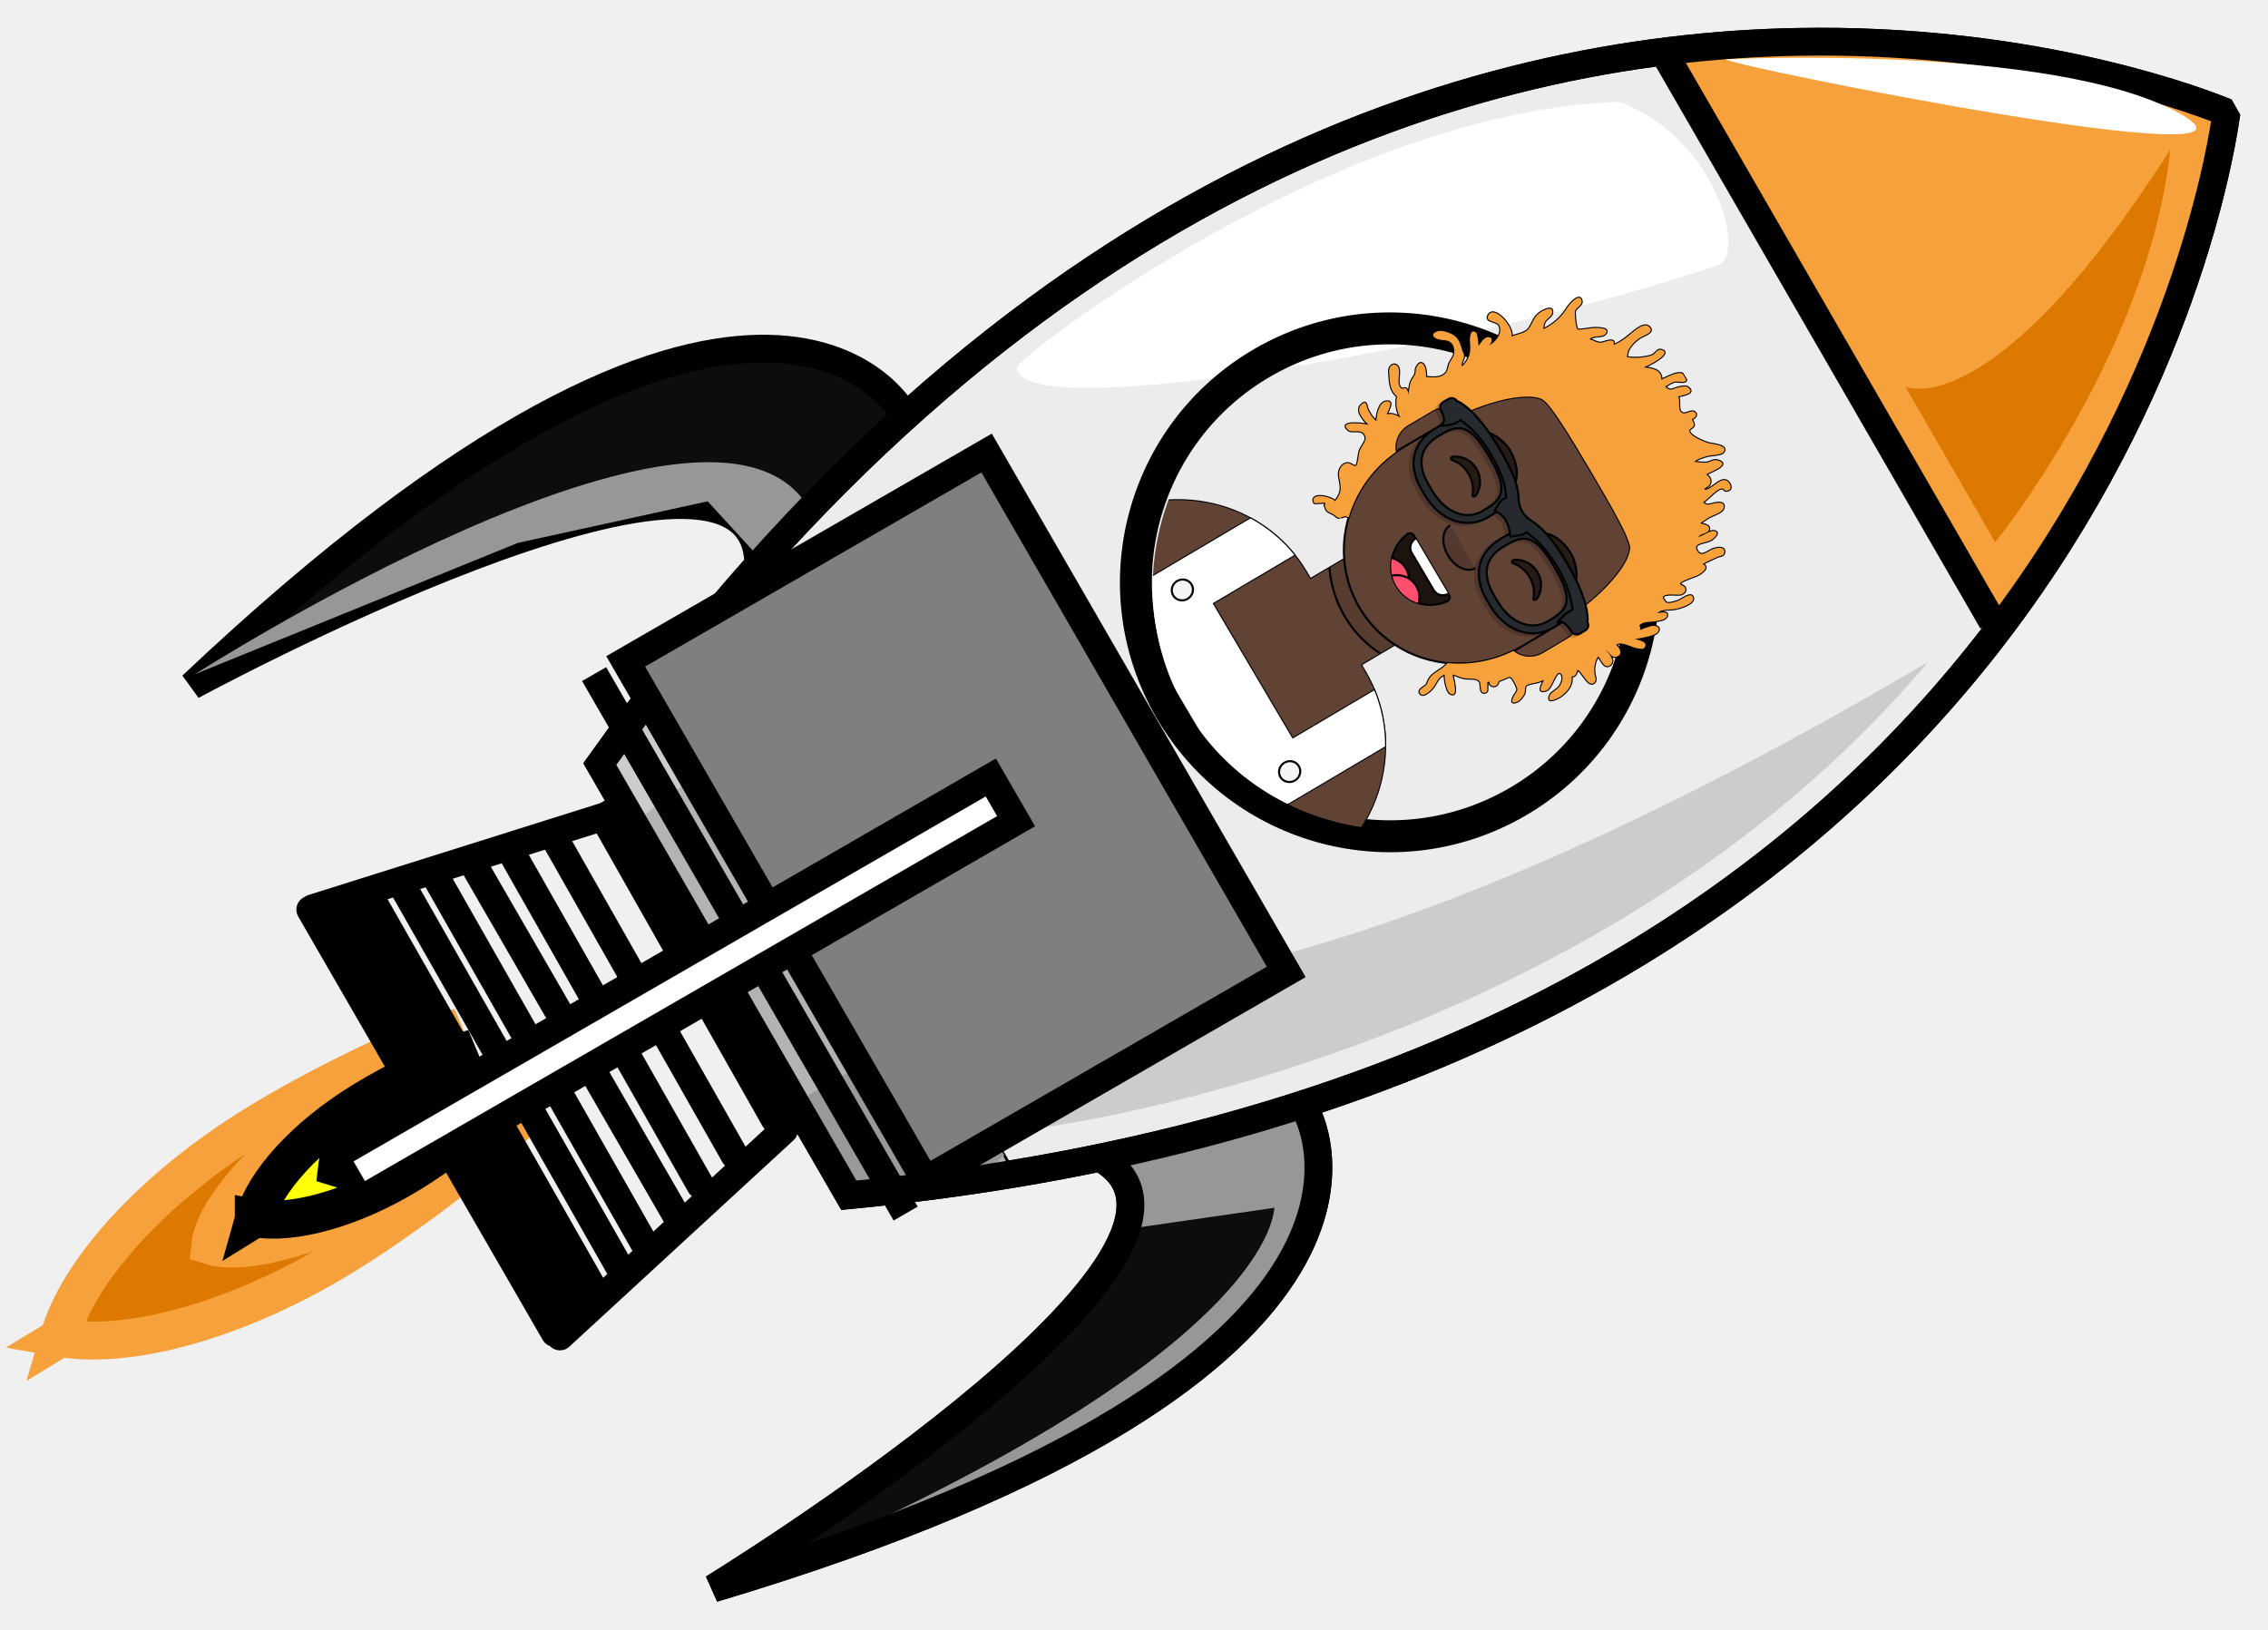
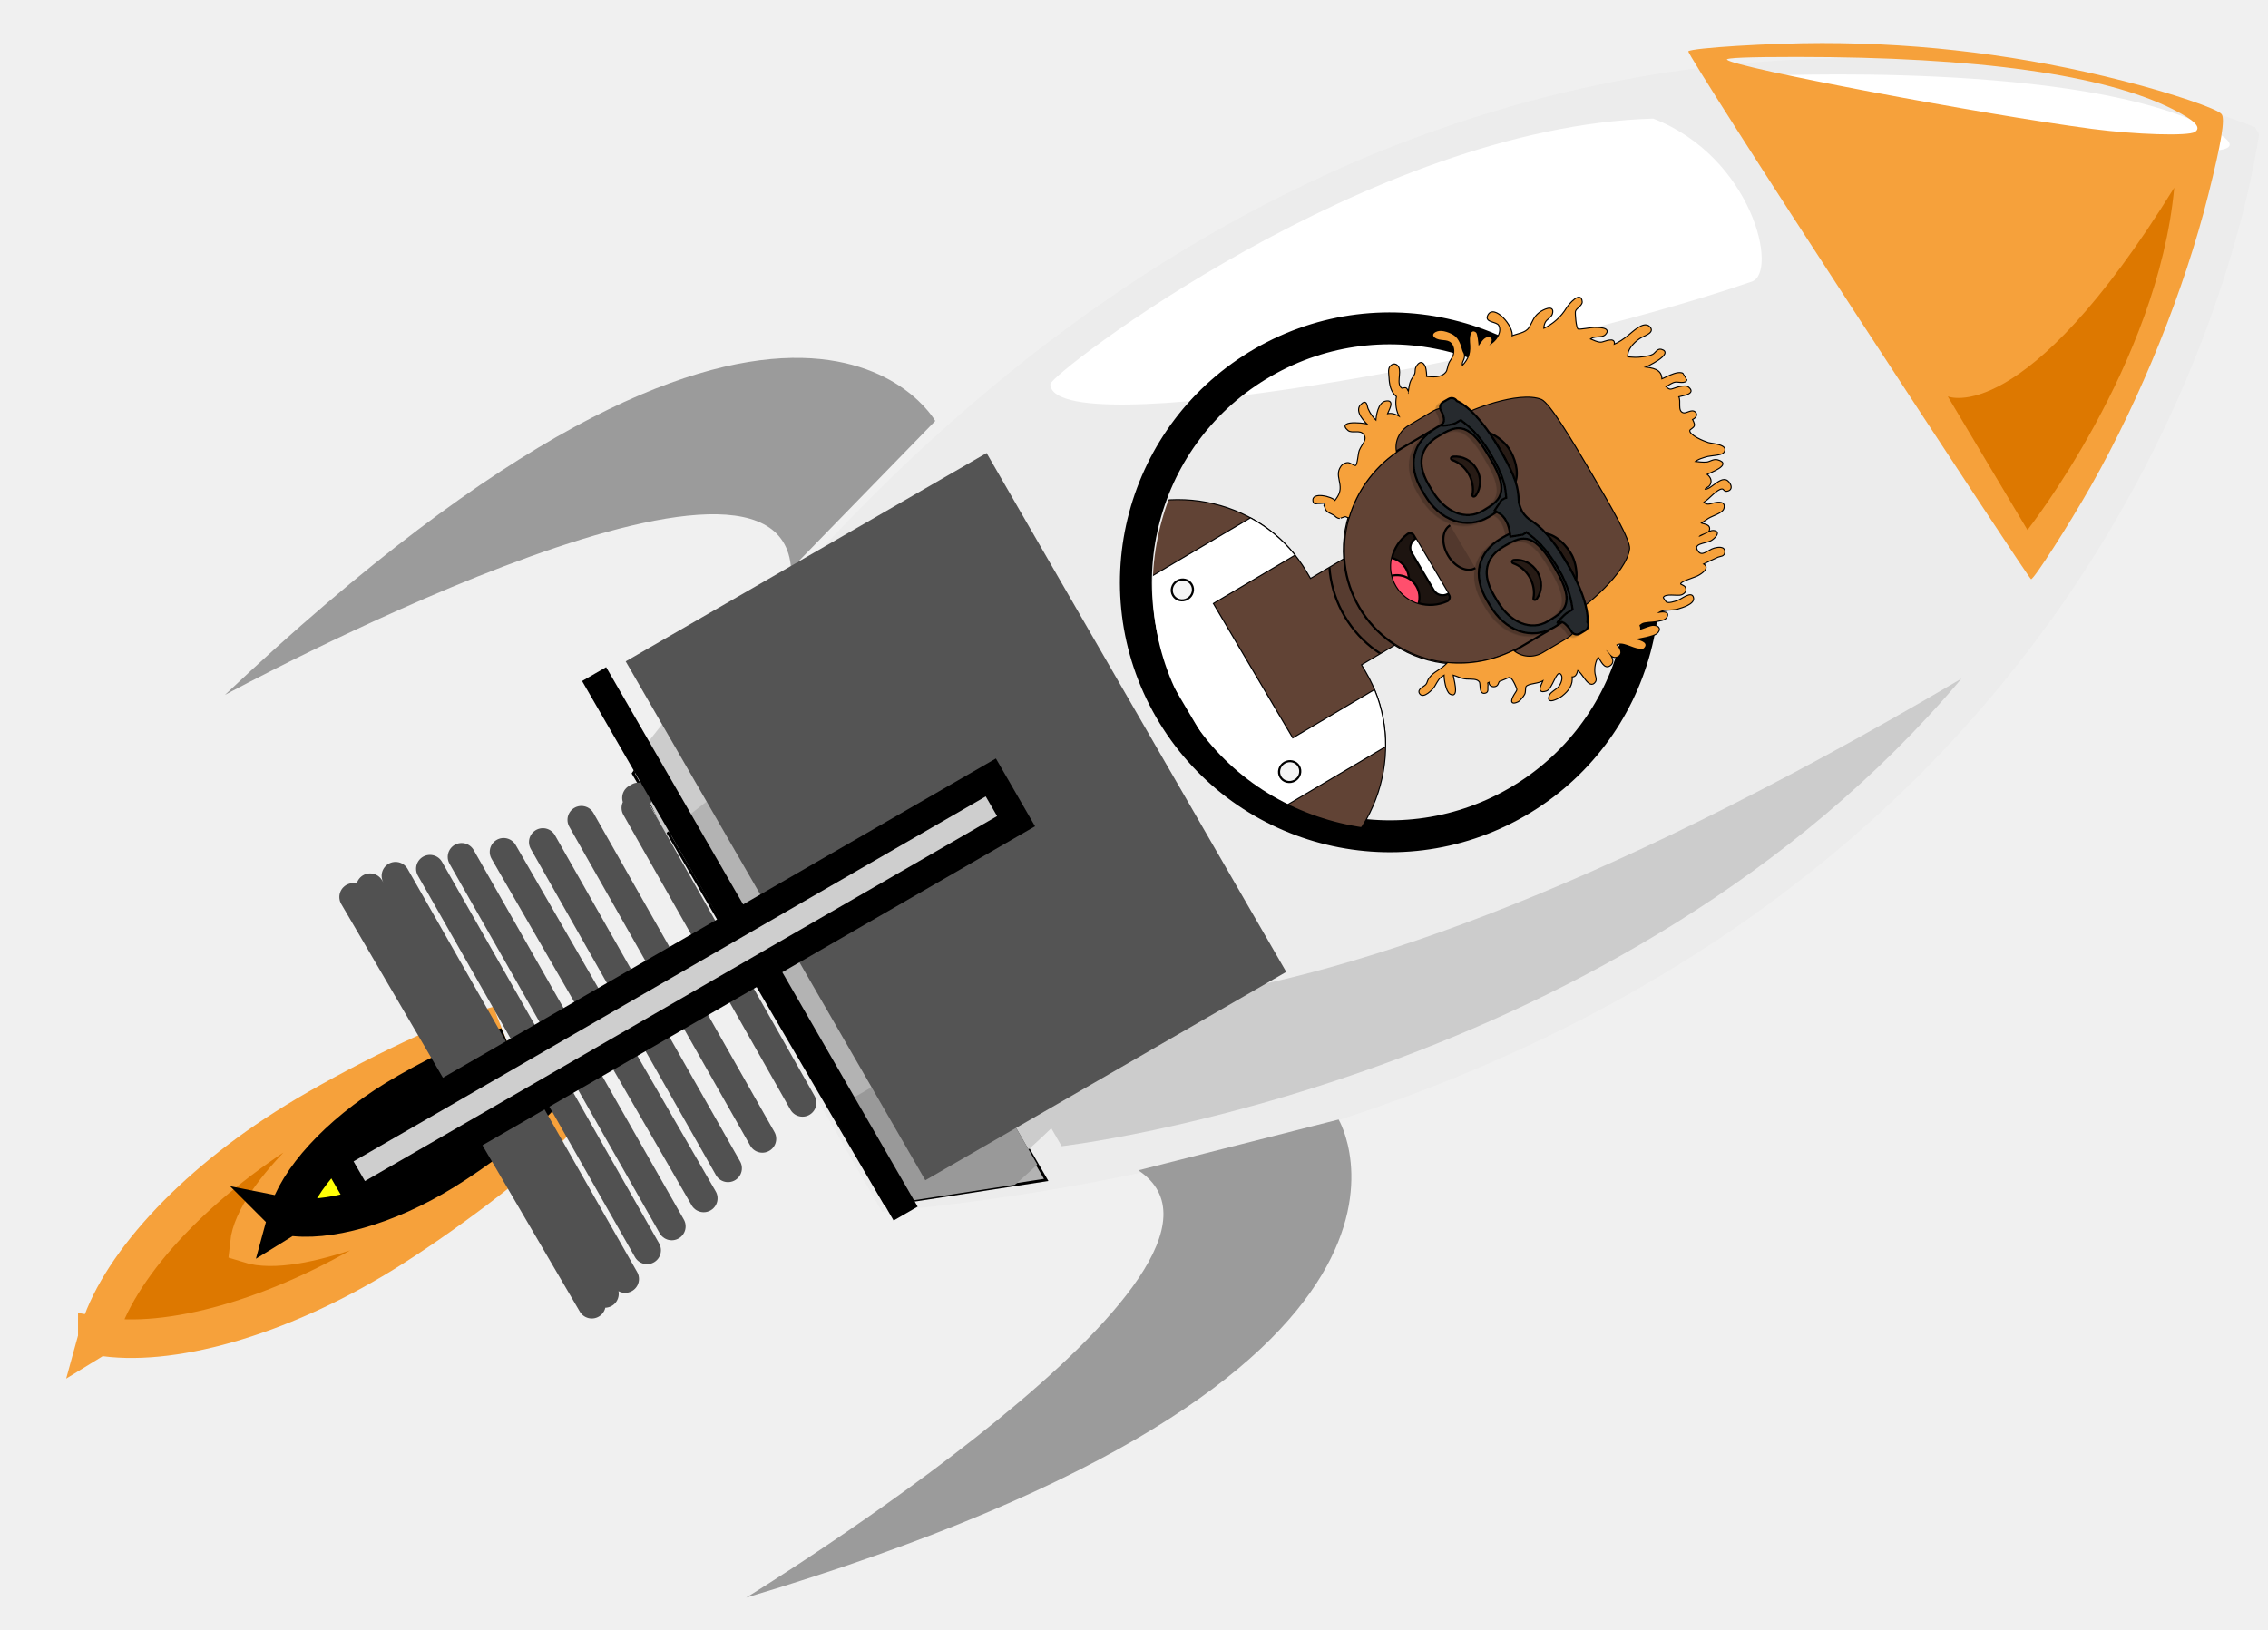
- <svg xmlns="http://www.w3.org/2000/svg" xmlns:xlink="http://www.w3.org/1999/xlink" width="816.322" height="586.576">
-   <defs>
+ <svg xmlns="http://www.w3.org/2000/svg" xmlns:xlink="http://www.w3.org/1999/xlink" width="816.322" height="586.576" version="1.1" id="svg45188">
+   <defs id="defs45050">
    <mask id="e" fill="#fff">
-       <circle cx="120" cy="120" r="120" />
+       <circle cx="120" cy="120" r="120" id="circle45014" />
    </mask>
    <mask id="f" fill="#fff">
-       <path d="M12 160c0 66.274 53.726 120 120 120s120-53.726 120-120h12V0H0v160z" />
+       <path d="M12 160c0 66.274 53.726 120 120 120s120-53.726 120-120h12V0H0v160z" id="path45017" />
    </mask>
    <mask id="g" fill="#fff">
-       <path d="M124 144.611V163h4c39.765 0 72 32.235 72 72v9H0v-9c0-39.765 32.235-72 72-72h4v-18.389c-17.237-8.189-29.628-24.924-31.695-44.73C38.48 99.058 34 94.052 34 88V74c0-5.946 4.325-10.882 10-11.834V56c0-30.928 25.072-56 56-56s56 25.072 56 56v6.166c5.675.952 10 5.888 10 11.834v14c0 6.052-4.48 11.058-10.305 11.881-2.067 19.806-14.458 36.541-31.695 44.73z" />
+       <path d="M124 144.611V163h4c39.765 0 72 32.235 72 72v9H0v-9c0-39.765 32.235-72 72-72h4v-18.389c-17.237-8.189-29.628-24.924-31.695-44.73C38.48 99.058 34 94.052 34 88V74c0-5.946 4.325-10.882 10-11.834V56c0-30.928 25.072-56 56-56s56 25.072 56 56v6.166c5.675.952 10 5.888 10 11.834v14c0 6.052-4.48 11.058-10.305 11.881-2.067 19.806-14.458 36.541-31.695 44.73z" id="path45020" />
    </mask>
    <mask id="h" fill="#fff">
-       <use xlink:href="#a" />
+       <use xlink:href="#a" id="use45023" />
    </mask>
    <mask id="i" fill="#fff">
-       <use xlink:href="#b" />
+       <use xlink:href="#b" id="use45026" />
    </mask>
    <mask id="j" fill="#fff">
-       <use xlink:href="#c" />
+       <use xlink:href="#c" id="use45029" />
    </mask>
    <mask id="k" fill="#fff">
-       <use xlink:href="#d" />
+       <use xlink:href="#d" id="use45032" />
    </mask>
    <path id="a" d="M94 29.688V74h76V29.688a71.525 71.525 0 0 1 26 8.944V110H68V38.632a71.525 71.525 0 0 1 26-8.944z" />
    <path id="b" d="M35.118 15.128C36.176 24.62 44.226 32 54 32c9.804 0 17.874-7.426 18.892-16.96.082-.767-.775-2.04-1.85-2.04H37.088c-1.08 0-2.075 1.178-1.97 2.128z" />
    <path id="c" d="M0 0h264v280H0Z" />
    <path id="d" d="M153.503 98.874C157.9 100.654 161 104.965 161 110v13c0 5.288-3.42 9.776-8.168 11.375a55.713 55.713 0 0 1-11.076 29.29c.209.807.41 1.625.556 2.503.55 3.327-.12 6.093 1.645 9.093.457.78 1.183 1.247 1.522 2.144.533 1.415-.232 4.594 1.95 4.595 3.106 0 1.374-5.966.596-7.384-1.525-2.772-2.462-3.45-2.383-7.044 1.745 1.16 7.53 3.376 9.448 2.316 4.432-2.448-6.662-4.936-7.438-5.453 1.704-1.666 3.656-2.55 5.197-4.746 1.26-1.793 2.406-4.397 4.55-4.501 1.186-.058 4.657 2.884 5.71.866.964-1.85-1.115-2.122-1.928-2.777-1.502-1.21-1.84-.006-1.474-2.134 1.085 1.165 2.789.429 3.244-1.015.49-1.559-1.127-2.024-1.097-3.014-.012.387.834-5.115.7-4.938.86-1.135 3.908-.784 5.413-.62 2.296.248 2.164.317 3.255 2.436.882 1.715 3.198 5.178 3.707.641.121-1.085-.869-3.404-1.45-4.338-.627-1.007-2.517-1.643-2.912-2.427-.944-1.87 2.165-6.034 1.639-8.854 1.093.418 3.857 6.927 5.198 1.599.707-2.8-6.505-8.945-3.514-9.894 2.289-.726 4.612 2.225 5.25 4.044.473 1.348.26 4.238 1.068 5.353 3.036 4.203 3.41-2.74 3.157-4.572-.559-4.026-1.984-6.988-5.623-8.51 1.295-1.607-.345-2.887-1.275-3.893 1.528-1.657 11.437.104 9.208-4.327-.538-1.072-2.481-1.262-3.467-1.655-2.49-.992-4.985-3.01-6.257-5.562 1.841-.46 7.28.798 6.565-2.996-.563-2.982-5.403-2.067-7.278-1.61 1.692-1.016 4.973-.174 5.434-2.941.531-3.183-3.288-3.076-5.08-2.402-.422-3.358 5.53-5.83 7.213-8.4.568-.867 1.47-1.164.746-2.633-1.306-2.643-4.68 1.086-5.792 2.09.876-1.628 3.32-8.403 2.95-10.122-.546-2.526-2.353-2.615-3.79-.568-.93 1.33-1.19 4.703-1.68 6.427-2.04-1.537-2.143.246-2.248-2.191-.068-1.58 2.002-4.701 2.532-6.248.456-1.329 1.668-3.76.943-5.046-1.776-3.143-3.473 1.172-3.94 2.652-.789-3.411 2.214-6.057 3.103-9.431.541-2.048 1.976-7.578-.51-8.561-3.394-1.341-2.2 4.956-2.678 7-.365 1.559-.922 4.077-2.139 4.845-.176.111-2.82.343-2.948.193-1.734-2.021 3.038-6.447 3.284-8.351.223-1.73-.44-2.825-2.061-2.929-.81-.051-2.12 1.2-2.495 1.119-1.48-.322.447-7.089.587-8.967.15-2.003-.094-7.172-3.483-4.785.227-2.697.364-5.236.734-7.891.195-1.4 1.398-2.645-.374-3.767-2.156-1.365-3.35 1.492-3.842 3.168-.846 2.885.9 7.375-3.158 7.466-4.665.106-1.444-4.73-1.215-7.868.128-1.74-1.012-6.421-3.262-3.263-.896 1.259-.587 5.694-1.084 7.183-1.106-.493.733-4.515-.23-5.564-2.06-2.247-3.788 1.026-5.099 1.692-.086-1.445-.187-2.891-.248-4.338-.093-2.2 1.255-6.83-.113-8.347-2.337-2.59-3.823.431-4.506 2.523-.613 1.884-.697 3.744-3.233 4 .208-2.717-2.258-8.436-1.035-10.727.553-1.035 1.679-.301 2.179-1.46.821-1.902-.524-2.71-1.986-2.771-6.792-.286-1.562 9.134-3.969 11.491-1.099-1.04.072-2.113-1.065-3.596-1.223-1.595-3.173-1.46-4.918-.738-.056-1.613 2.364-12.92-3.08-7.817-1.352 1.271-.974 3.393-1.693 4.886-.696 1.445-2.39 3.598-3.341 4.771-.51-2.067.272-4.63.82-6.666.38-1.415 2.931-5.805 2.387-7.244-1.58-4.167-6.323 2.72-7.572 3.832-1.582 1.41-7.88 6.045-9.901 4.64-.701-.487-.07-2.29-1.027-3.128-.47-.41-2.477-.6-3.05-.548.358-1.494-.346-3.427-2.055-2.91-2.149.65-1.219 3.838-2.58 5.002-2.53 2.164-5.535-2.112-8.245-1.992.414-1.755 3.485-8.062-1.399-6.144-1.246.49-2.13 3.351-2.44 4.54-.792 3.036-.222 3.593-3.509 4.45.257-1.76-.2-3.948.649-5.521.696-1.289 4.305-4.645.462-5.063-4.74-.516-4.274 7.672-4.855 10.44-4.206-2.549-6.974 1.098-9.48 4.252.447-1.419 1.553-15.557-2.965-11.237-1.292 1.237.138 3.066.05 4.478-.078 1.28-.5 2.422-.995 3.618-.796 1.921-1.72 3.887-2.974 5.524-1.573 2.059-1.015 2.22-2.82.823-2.425-1.873-3.577-6.624-3.457-9.525.09-2.16 1.196-6.548-2.384-5.531-3.507.996-1.649 7.974-1.296 10.453.381 2.687.635 5.436.183 8.173-2.984-3.05-3.42 3.302-4.017 4.385-.98 1.777-2.868 2.647-4.335 3.86-.8-2.794 2.405-5.157 1.77-7.38-1.194-4.165-4.571 1.716-5.313 2.87-.619.963-2.635 6.442-3.365 6.933-1.023.69-7.605-2.527-8.27-3.14-1.223-1.125-.778-4.272-2.316-4.99-4.72-2.197-1.932 5.735-1.005 7.375 2.419 4.284 3.516 9.456 2.949 14.504-.858-.302-1.915-1.312-2.468-2.077-1.076-1.49-.685-3.865-1.808-4.987-3.288-3.28-3.673 2.878-3.406 4.791.5 3.588 2.291 4.75 3.778 7.734 1.368 2.75-.445 6.069-.828 9.125-3.429-3.3-18.195-.543-14.396 4.502 1.978 2.633 4.318-2.377 6.598-2.25 4.083.225 6.235 5.295 5.967 8.846-.497-1.898-2.422-3.761-3.746-1.444-.897 1.573.635 4.26 1.374 5.823-.906-.444-5.372-2.52-6.246-2.161-3.44 1.414 1.3 4.151 2.537 4.698 4.224 1.868 6.887 3.92 8.2 8.992-2.367-.757-1.955-1.878-3.552-3.043-1.466-1.07-1.74-.518-3.09-.868-2.362-.611-5.441-1.427-8.11-.318-1.97.819-5.287 3.31-5.906 5.65-.757 2.874.844 3.606 2.904 2.143 2.45-1.739 2.897-5.105 6.583-4.96 1.769.068 3.52.995 4.64 2.325.835.993 1.323 2.43 2.12 3.495.703.94 2.564 2.259 2.957 3.254 1.418 3.595-1.276 6.795-3.083 9.314-.419-.554-3.477-1.758-4.11-1.878-2.94-.561-4.037.798-2.199 3.512.58.856 1.798 1.216 2.436 1.994.711.87 1.112 2.2 1.818 3.144 1.393 1.863 3.115 2.822 4.778 4.322-.613.41-.546-.624-1.102-.41-.404.156-1.107-.155-1.617.014-.828.275-.718 1.717-1.248 1.929-3.299 1.314-6.627-3.615-9.586-3.775-1.614-.088-2.975.994-2.2 3.022.538 1.412 2.87 2.178 4.036 2.767 3.246 1.644 6.478 2.868 9.948 1.607 2.797 2.438 6.159 3.64 9.674 3.675-2.011.998-4 2.235-4.702 4.721-1.189-1.23-4.108-6.952-5.633-2.462-1.045 3.087 3.723 6.871 5.92 8.262-2.555.755-4.677.907-7.277.607-1.357-.156-4.337-1.974-3.238 1.748 1.182 4.016 8.24 2.21 10.48 1.516.083-1.198-10.77 12.108-3.158 9.489 2.176-.748 2.385-5 5.418-5.373 3.503-.43 3.855 3.077 5.882 5.646 1.01 1.282 5.67 4.165 5.449 5.265-.191.952-2.75 1.496-3.293 2.828-.633 1.55-.347 2.746.532 4.078 1.538 2.333 4.36 2.691 6.592 3.604 3.164 1.295 4.31 2.867 5.73 6.217-2.502.12-9.62 7.36-5.258 8.648 1.625.48 1.372-.966 2.049-1.765.273-.516.547-1.03.821-1.545.458-1.198.965-1.271 1.52-.22.123-.031 1.61.388 1.947.409 1.708.105 2.85-1.192 4.266-1.893 1.023-.506 2.024-.418 2.795-1.586-.089.135.554-2.51.565-2.536.276-.637.985-.547 1.31-1.234-8.749-9.085-14.457-21.119-15.489-34.464C36.42 132.776 33 128.288 33 123v-13c0-5.035 3.1-9.345 7.497-11.126.531.374 1.27 0 1.503-.842-.463-1.506 3.296-27.854 13-34.876 3.618-2.438 23.008-2.619 42.313-2.606 19.096.014 38.108.195 41.687 2.606 9.704 7.022 13.463 33.37 13 34.876.233.843.972 1.216 1.503.842z" />
-     <filter id="l" width="1.008" height="1.073" x="-.004" y="-.012" filterUnits="objectBoundingBox">
-       <feOffset dy="2" in="SourceAlpha" result="shadowOffsetOuter1" />
-       <feColorMatrix in="shadowOffsetOuter1" result="shadowMatrixOuter1" values="0 0 0 0 0 0 0 0 0 0 0 0 0 0 0 0 0 0 0.2 0" />
-       <feMerge>
-         <feMergeNode in="shadowMatrixOuter1" />
-         <feMergeNode in="SourceGraphic" />
+     <filter id="l" width="1.008" height="1.073" x="-0.004" y="-0.012" filterUnits="objectBoundingBox">
+       <feOffset dy="2" in="SourceAlpha" result="shadowOffsetOuter1" id="feOffset45039" />
+       <feColorMatrix in="shadowOffsetOuter1" result="shadowMatrixOuter1" values="0 0 0 0 0 0 0 0 0 0 0 0 0 0 0 0 0 0 0.2 0" id="feColorMatrix45041" />
+       <feMerge id="feMerge45047">
+         <feMergeNode in="shadowMatrixOuter1" id="feMergeNode45043" />
+         <feMergeNode in="SourceGraphic" id="feMergeNode45045" />
      </feMerge>
    </filter>
  </defs>
-   <g externalResourcesRequired="false" style="display:inline">
-     <path d="M115 124.9c-56.668 102.504-96.861 269.787 9.581 503.32h179.251c179.27-393.319-57.396-598.68-88.188-623.19L212.77 5C200.26 14.956 153.774 54.765 115 124.9Z" style="fill:#ececec;fill-rule:evenodd;stroke:#000;stroke-width:10" transform="rotate(60 476.104 530.705)" />
-     <g style="fill-rule:evenodd">
-       <g style="stroke:#000">
-         <g style="fill:red">
-           <path d="M136.856 86.678 93.42 166.48l-1.012 4.042 241.43 1.008-4.04-17.172-50.508-81.822-64.652-67.68-17.171 13.133Z" style="display:inline;fill:#f6a13b;fill-opacity:1" transform="rotate(60 476.104 530.705)" />
-           <g style="fill:#0d0d0d;fill-opacity:1;stroke-width:10">
-             <path d="M69.175 470.54s-107.08-1.334-42.426 270.72c0 0 6.06-227.16 62.63-199.15M359.55 470.54s107.08-1.334 42.426 270.72c0 0-6.06-227.16-62.63-199.15" style="fill:#0d0d0d;fill-opacity:1" transform="rotate(60 476.104 530.705)" />
+   <g externalResourcesRequired="false" style="display:inline" id="g45102" transform="translate(12,6)">
+     <path d="M 115,124.9 C 58.332,227.404 18.139,394.687 124.581,628.22 H 303.832 C 390.588,437.878 379.933,291.555 342.341,188.445 302.253,78.491 231.535,17.679 215.644,5.03 L 212.77,5 C 200.26,14.956 153.774,54.765 115,124.9 Z" style="fill:#ececec;fill-rule:evenodd;stroke:none;stroke-width:10" transform="rotate(60,476.104,530.705)" id="path45052" />
+     <g style="fill-rule:evenodd" id="g45088" transform="translate(-0.1234647,-2.676383)">
+       <g style="stroke:#000000" id="g45064">
+         <g style="fill:#ff0000" id="g45060">
+           <g style="fill:#9b9b9b;fill-opacity:1;stroke:none;stroke-width:10" id="g45058">
+             <path d="m 69.175,470.54 c 0,0 -107.08,-1.334 -42.426,270.72 0,0 6.06,-227.16 62.63,-199.15 M 359.55,470.54 c 0,0 107.08,-1.334 42.426,270.72 0,0 -6.06,-227.16 -62.63,-199.15" style="fill:#9b9b9b;fill-opacity:1;stroke:none" transform="rotate(60,476.104,530.705)" id="path45056" />
          </g>
        </g>
-         <path d="m98.47 572.56 26.264 55.558 179.81-1.01 21.213-54.548H98.477Z" style="fill:#b3b3b3" transform="rotate(60 476.104 530.705)" />
+         <path d="m 98.47,572.56 26.264,55.558 179.81,-1.01 21.213,-54.548 H 98.477 Z" style="fill:#b3b3b3" id="path45062" transform="rotate(60,476.104,530.705)" />
      </g>
-       <g style="fill:#d20000">
-         <path d="m384.34 497.81-20.203 50.508-12.122-10.102-14.142 6.06 19.193-75.76 34.345 17.173s59.599 41.416 13.132 247.49c27.274-213.14-21.213-235.37-20.203-235.37z" style="fill:#979797;fill-opacity:1" transform="rotate(60 476.104 530.705)" />
-         <path d="M23.718 738.23S13.657 517.86 82.307 517.01c7.576-.094 7.071 24.244 7.071 24.244l-27.274 6.06-21.213 66.67-17.173 124.25z" style="display:inline;fill:#979797;fill-opacity:1" transform="rotate(60 476.104 530.705)" />
+       <g style="fill:#d20000" id="g45070" />
+       <path d="m 259.87,572.57 c 4.053,12.21 6.448,29.248 5.281,53.531 0.862,0.304 1.776,0.73 2.719,1.219 l 36.656,-0.219 17.094,-43.938 c -0.69,-3.754 -1.486,-7.105 -2.25,-10.594 h -59.5 z" style="fill:#999999" id="path45072" transform="rotate(60,476.104,530.705)" />
+       <g style="fill:#cccccc" id="g45076">
+         <path d="m 411.083,288.514 c -2.972,-6.157 -6.05,-9.353 -6.05,-9.353 l -69.892,34.506 c 0,0 16.33,18.672 -6.613,45.17 l 29.813,51.637 c 68.527,-61.926 61.281,-104.278 52.745,-121.963 z m -162.547,-59.198 -33.3,42.32 12.267,25.25 45.364,-35.429 z" id="path45074" />
      </g>
-       <path d="M259.87 572.57c4.053 12.21 6.448 29.248 5.281 53.531.862.304 1.776.73 2.719 1.219l36.656-.219 17.094-43.938c-.69-3.754-1.486-7.105-2.25-10.594h-59.5z" style="fill:#999" transform="rotate(60 476.104 530.705)" />
-       <g style="fill:#ccc">
-         <path d="M411.083 288.514c-2.972-6.157-6.05-9.353-6.05-9.353l-69.892 34.506s16.33 18.672-6.613 45.17l29.813 51.637c68.527-61.926 61.281-104.278 52.745-121.963zM248.536 229.316l-33.3 42.32 12.267 25.25 45.364-35.429z" />
-       </g>
-       <g style="fill:none;stroke:#000;stroke-width:10">
-         <path d="M115 124.9c-56.668 102.504-96.861 269.787 9.581 503.32h179.251c179.27-393.319-57.396-598.68-88.188-623.19L212.77 5C200.26 14.956 153.774 54.765 115 124.9ZM93.419 168.5h237.39" style="display:inline" transform="rotate(60 476.104 530.705)" />
-         <g style="display:inline">
-           <path d="M67.469 836.19v.25c-12.146 13.24-20.5 40.802-20.5 72.688 0 16.769 2.323 44.319 6.281 57.25-1.417-20.126-.603-20.738-.625-25.344-.644-20.722 5.014-51.131 15.174-59.14 9.516 7.868 14.678 37.928 14.67 59.14-.18 6.804-.07 6.403-.562 25.344 3.958-12.932 6.28-40.482 6.28-57.25 0-31.883-8.355-59.446-20.5-72.688v-.25c-.038.042-.085.083-.124.125-.035-.038-.059-.087-.094-.125z" style="display:inline;fill:#dd7800;fill-opacity:1;stroke:#f6a13b;stroke-opacity:1" transform="matrix(.75688 1.15315 1.1913 -.73264 -1026.066 1016.4)" />
-           <path d="M67.62 895.21v.137c-6.64 7.237-11.206 22.303-11.206 39.732 0 9.166 1.27 24.225 3.433 31.294-.774-11.001-.33-11.336-.341-13.853-.352-11.327 2.74-27.95 8.294-32.327 5.202 4.3 8.023 20.732 8.019 32.327-.099 3.72-.038 3.5-.308 13.853 2.164-7.069 3.434-22.128 3.434-31.294 0-17.428-4.567-32.495-11.206-39.732v-.137c-.021.023-.047.045-.068.068-.02-.02-.032-.047-.052-.068z" style="display:inline;fill:#ff0;fill-opacity:.973" transform="matrix(.75688 1.15315 1.1913 -.73264 -1026.066 1016.4)" />
+       <g style="fill:none;stroke:#000000;stroke-width:10" id="g45086">
+         <path d="M 115,124.9 C 58.332,227.404 18.139,394.687 124.581,628.22 H 303.832 C 483.102,234.901 246.436,29.54 215.644,5.03 L 212.77,5 C 200.26,14.956 153.774,54.765 115,124.9 Z m -21.581,43.6 h 237.39" style="display:inline;stroke:none;stroke-opacity:1" transform="rotate(60,476.104,530.705)" id="path45078" />
+         <g style="display:inline" id="g45084" transform="translate(0,-4)">
+           <path d="m 23.153,481.576 0.298,-0.183 c 6.58,-23.706 33.091,-53.533 71.077,-76.894 19.977,-12.286 54.555,-29.791 72.956,-34.701 -25.049,13.111 -25.162,14.498 -30.665,17.847 -25.174,14.439 -57.117,43.243 -58.969,60.826 16.576,5.209 56.293,-10.862 81.557,-26.412 7.969,-5.192 7.575,-4.772 29.767,-19.216 -12.41,14.039 -43.473,36.901 -63.449,49.185 -37.982,23.359 -77.142,33.918 -102.109,29.615 l -0.298,0.183 c 0.021,-0.075 0.035,-0.159 0.055,-0.235 -0.072,-0.013 -0.148,-0.004 -0.22,-0.017 z" style="display:inline;fill:#dd7800;fill-opacity:1;stroke:#f6a13b;stroke-width:13.886;stroke-opacity:1" id="path45080" />
+           <path d="m 67.62,895.21 v 0.137 c -6.64,7.237 -11.206,22.303 -11.206,39.732 0,9.166 1.27,24.225 3.433,31.294 -0.774,-11.001 -0.33,-11.336 -0.341,-13.853 -0.352,-11.327 2.74,-27.95 8.294,-32.327 5.202,4.3 8.023,20.732 8.019,32.327 -0.099,3.72 -0.038,3.5 -0.308,13.853 2.164,-7.069 3.434,-22.128 3.434,-31.294 0,-17.428 -4.567,-32.495 -11.206,-39.732 v -0.137 c -0.021,0.023 -0.047,0.045 -0.068,0.068 -0.02,-0.02 -0.032,-0.047 -0.052,-0.068 z" style="display:inline;fill:#ffff00;fill-opacity:0.973" transform="matrix(0.75688,1.15315,1.1913,-0.73264,-1026.066,1016.4)" id="path45082" />
        </g>
      </g>
    </g>
-     <path d="M315.65 560.44s80.812-185.87 16.162-364.66c3.03 317.19-83.843 364.66-83.843 364.66h67.68z" style="fill:#ccc;fill-rule:evenodd" transform="rotate(60 476.104 530.705)" />
-     <g style="fill-rule:evenodd">
-       <path d="M306.56 153.35s-31.315-81.822-90.914-125.26c54.548 105.06 26.264 125.26 26.264 125.26z" style="fill:#dd7800;fill-opacity:1" transform="rotate(60 476.104 530.705)" />
-       <path d="M359.55 470.54s107.08-1.334 42.426 270.72c0 0-6.06-227.16-62.63-199.15" style="fill:none;stroke:#000;stroke-width:10" transform="rotate(60 476.104 530.705)" />
-       <g style="fill:#fff">
-         <path d="M621.255 21.344s116.88-5.66 162.72 19.197c45.843 24.856-163.964-17.313-162.72-19.197zM366.05 132.275c-.06-3.618 115.043-92.66 216.988-95.586 35.752 13.846 45.12 55.358 35.522 58.67-83.145 28.69-252.154 58.436-252.512 36.916z" />
+     <path d="m 315.65,560.44 c 0,0 80.812,-185.87 16.162,-364.66 3.03,317.19 -83.843,364.66 -83.843,364.66 h 67.68 z" style="fill:#cccccc;fill-rule:evenodd" transform="rotate(60,476.104,530.705)" id="path45090" />
+     <g style="fill-rule:evenodd" id="g45100">
+       <g style="fill:#ffffff" id="g45098">
+         <path d="m 621.255,21.344 c 0,0 116.88,-5.66 162.72,19.197 C 829.818,65.397 620.011,23.228 621.255,21.344 Z M 366.05,132.275 c -0.06,-3.618 115.043,-92.66 216.988,-95.586 35.752,13.846 45.12,55.358 35.522,58.67 -83.145,28.69 -252.154,58.436 -252.512,36.916 z" id="path45096" />
      </g>
    </g>
  </g>
-   <g style="stroke:#000;stroke-width:10;stroke-linecap:round;stroke-dasharray:none">
-     <path d="M-109.458 447.408h215.685v150h-215.685z" style="fill:#7f7f7f;stroke-width:10.232" transform="rotate(60 369.058 707.572)" />
-     <g style="fill:none">
-       <path d="m218.073 293.73-105.531 33.215M282.207 406.813l-80.665 74.285M111.676 327.445l88 152.42" />
-       <g stroke-linejoin="null">
-         <path d="m218.939 293.23.866-.5M218.707 296.828l60.134 106.155M199.252 301.132l65.134 114.815M185.396 309.132l66.634 117.413M171.271 312.668l72 124.707M156.147 314.472l75.634 133.002M144.755 318.74l78.134 137.332M132.362 321.275l82.634 145.127M123.202 325.41l84.5 146.358M117.14 328.91l85.866 146.724" />
+   <g style="stroke:#000;stroke-width:10;stroke-linecap:round;stroke-dasharray:none" id="g45114">
+     <path d="M-109.458 447.408h215.685v150h-215.685z" style="fill:#545454;stroke-width:10.232;stroke:none;fill-opacity:1" transform="rotate(60 369.058 707.572)" id="path45104" />
+     <g style="fill:none" id="g45112" transform="translate(10,-6)">
+       <path d="m 218.073,293.73 -105.531,33.215 m 169.665,79.868 -80.665,74.285 m -89.866,-153.653 88,152.42" id="path45106" style="display:none" />
+       <g stroke-linejoin="null" id="g45110">
+         <path d="m 218.939,293.23 0.866,-0.5 m -1.098,4.098 60.134,106.155 m -79.589,-101.851 65.134,114.815 m -78.99,-106.815 66.634,117.413 m -80.759,-113.877 72,124.707 M 156.147,314.472 231.781,447.474 M 144.755,318.74 222.889,456.072 m -90.527,-134.797 82.634,145.127 m -91.794,-140.992 84.5,146.358 M 117.14,328.91 203.006,475.634" id="path45108" style="fill:none;fill-opacity:1;stroke:#515151;stroke-opacity:1" />
      </g>
    </g>
+     <path style="fill:#f6a13b;fill-opacity:1;fill-rule:evenodd;stroke:none;stroke-width:3;stroke-linecap:round;stroke-opacity:1" d="M 668.584,113.874 C 634.631,61.83 607.223,18.897 607.676,18.467 c 1.288,-1.221 29.612,-2.967 48.095,-2.965 36.888,0.005 72.861,4.532 108.73,13.683 17.171,4.381 33.615,9.953 35.126,11.904 1.324,1.709 -0.073,10.186 -4.765,28.911 -8.592,34.291 -24.247,73.147 -42.305,105 -7.961,14.043 -20.452,33.5 -21.507,33.5 -0.403,0 -28.513,-42.582 -62.466,-94.626 z M 790,47.513 c 2.499,-1.593 0.005,-4.177 -7.876,-8.16 C 757.421,26.867 711.679,20.5 646.689,20.5 c -17.59,0 -25.76,0.33 -25.078,1.011 2.835,2.835 91.517,19.634 131.389,24.888 15.738,2.074 34.602,2.642 37,1.114 z" id="path45930" />
+     <path d="m 729.746,190.78 c 0,0 46.969,-59.61 52.831,-123.225 -53.944,87.207 -81.524,75.132 -81.524,75.132 z" style="display:inline;fill:#dd7800;fill-opacity:1;fill-rule:evenodd;stroke:none;stroke-width:8.662" id="path46293" />
  </g>
-   <g style="display:inline;stroke:#000">
-     <g style="stroke-linecap:round">
-       <path d="M277.85 321.3a63.64 63.64 0 1 1-127.28 0 63.64 63.64 0 1 1 127.28 0z" style="fill:none;stroke-width:8" transform="rotate(60 622.05 502.345) scale(1.43623)" />
+   <g style="display:inline;stroke:#000" id="g45186">
+     <g style="stroke-linecap:round" id="g45118">
+       <path d="M277.85 321.3a63.64 63.64 0 1 1-127.28 0 63.64 63.64 0 1 1 127.28 0z" style="fill:none;stroke-width:8" transform="rotate(60 622.05 502.345) scale(1.43623)" id="path45116" />
    </g>
-     <g style="display:inline;stroke-width:10">
-       <path d="M101.5 573.57h224.25" style="fill:none" transform="rotate(60 444.246 505.407)" />
-       <path d="M205.12 468.52h18.183v272.74H205.12Z" style="fill:#fff;fill-opacity:1;stroke-linecap:round" transform="rotate(60 444.246 505.407)" />
+     <g style="display:inline;stroke-width:10;fill:#cecece;fill-opacity:1" id="g45124">
+       <path d="M101.5 573.57h224.25" style="fill:#cecece;fill-opacity:1" transform="rotate(60 444.246 505.407)" id="path45120" />
+       <path d="M205.12 468.52h18.183v272.74H205.12Z" style="fill:#cecece;fill-opacity:1;stroke-linecap:round" transform="rotate(60 444.246 505.407)" id="path45122" />
    </g>
-     <g fill="none" fill-rule="evenodd" style="display:inline">
-       <g mask="url(#f)" style="display:inline" transform="matrix(.37859 .64114 -.6635 .39239 562.77 61.16)">
-         <path d="M124 144.611V163h4c39.765 0 72 32.235 72 72v9H0v-9c0-39.765 32.235-72 72-72h4v-18.389c-17.237-8.189-29.628-24.924-31.695-44.73C38.48 99.058 34 94.052 34 88V74c0-5.946 4.325-10.882 10-11.834V56c0-30.928 25.072-56 56-56s56 25.072 56 56v6.166c5.675.952 10 5.888 10 11.834v14c0 6.052-4.48 11.058-10.305 11.881-2.067 19.806-14.458 36.541-31.695 44.73z" style="fill:#d0c6ac" transform="translate(32 36)" />
-         <g fill="#614335" mask="url(#g)" transform="translate(32 36)">
-           <path d="M0 0h264v280H0Z" />
+     <g fill="none" fill-rule="evenodd" style="display:inline" id="g45184">
+       <g mask="url(#f)" style="display:inline" transform="matrix(.37859 .64114 -.6635 .39239 562.77 61.16)" id="g45182">
+         <path d="M124 144.611V163h4c39.765 0 72 32.235 72 72v9H0v-9c0-39.765 32.235-72 72-72h4v-18.389c-17.237-8.189-29.628-24.924-31.695-44.73C38.48 99.058 34 94.052 34 88V74c0-5.946 4.325-10.882 10-11.834V56c0-30.928 25.072-56 56-56s56 25.072 56 56v6.166c5.675.952 10 5.888 10 11.834v14c0 6.052-4.48 11.058-10.305 11.881-2.067 19.806-14.458 36.541-31.695 44.73z" style="fill:#d0c6ac" transform="translate(32 36)" id="path45126" />
+         <g fill="#614335" mask="url(#g)" transform="translate(32 36)" id="g45130">
+           <path d="M0 0h264v280H0Z" id="path45128" />
        </g>
-         <path fill="#000" fill-opacity=".1" d="M156 79v23c0 30.928-25.072 56-56 56s-56-25.072-56-56V79v15c0 30.928 25.072 56 56 56s56-25.072 56-56z" mask="url(#g)" transform="translate(32 36)" />
-         <g transform="translate(0 170)">
-           <use xlink:href="#a" fill="#b7c1db" />
-           <g fill="#fff" mask="url(#h)">
-             <path d="M0 0h264v110H0Z" />
+         <path fill="#000" fill-opacity=".1" d="M156 79v23c0 30.928-25.072 56-56 56s-56-25.072-56-56V79v15c0 30.928 25.072 56 56 56s56-25.072 56-56z" mask="url(#g)" transform="translate(32 36)" id="path45132" />
+         <g transform="translate(0 170)" id="g45144">
+           <use xlink:href="#a" fill="#b7c1db" id="use45134" />
+           <g fill="#fff" mask="url(#h)" id="g45138">
+             <path d="M0 0h264v110H0Z" id="path45136" />
          </g>
-           <circle cx="81" cy="83" r="5" fill="#f4f4f4" />
-           <circle cx="183" cy="83" r="5" fill="#f4f4f4" />
+           <circle cx="81" cy="83" r="5" fill="#f4f4f4" id="circle45140" />
+           <circle cx="183" cy="83" r="5" fill="#f4f4f4" id="circle45142" />
        </g>
-         <g fill="#000">
-           <g transform="translate(78 134)">
-             <use xlink:href="#b" fill-opacity=".7" />
-             <rect width="31" height="16" x="39" y="2" fill="#fff" mask="url(#i)" rx="5" />
-             <g fill="#ff4f6d" mask="url(#i)">
-               <g transform="translate(38 24)">
-                 <circle cx="11" cy="11" r="11" />
-                 <circle cx="21" cy="11" r="11" />
+         <g fill="#000" id="g45164">
+           <g transform="translate(78 134)" id="g45158">
+             <use xlink:href="#b" fill-opacity=".7" id="use45146" />
+             <rect width="31" height="16" x="39" y="2" fill="#fff" mask="url(#i)" rx="5" id="rect45148" />
+             <g fill="#ff4f6d" mask="url(#i)" id="g45156">
+               <g transform="translate(38 24)" id="g45154">
+                 <circle cx="11" cy="11" r="11" id="circle45150" />
+                 <circle cx="21" cy="11" r="11" id="circle45152" />
              </g>
            </g>
          </g>
-           <path fill-opacity=".16" d="M120 130c0 4.418 5.373 8 12 8s12-3.582 12-8" />
-           <path fill-opacity=".6" d="M92.16 112.447c1.847-3.798 6.004-6.447 10.838-6.447 4.816 0 8.961 2.63 10.817 6.407.552 1.122-.233 2.04-1.024 1.36-2.451-2.107-5.932-3.423-9.793-3.423-3.74 0-7.124 1.235-9.56 3.228-.891.728-1.818-.014-1.278-1.125zm58 0c1.847-3.798 6.004-6.447 10.838-6.447 4.816 0 8.961 2.63 10.817 6.407.552 1.122-.233 2.04-1.024 1.36-2.451-2.107-5.932-3.423-9.793-3.423-3.74 0-7.124 1.235-9.56 3.228-.891.728-1.818-.014-1.278-1.125zM102.547 88.148c-5.807.269-15.195 4.488-14.953 10.344.008.192.29.276.427.129 2.755-2.96 22.316-5.95 29.205-4.365.63.145 1.11-.477.71-.927-3.422-3.848-10.186-5.426-15.389-5.18m59.906-.001c5.807.269 15.195 4.488 14.953 10.344-.008.192-.29.276-.427.129-2.755-2.96-22.316-5.95-29.205-4.365-.63.145-1.11-.477-.71-.927 3.422-3.848 10.186-5.426 15.389-5.18" />
+           <path fill-opacity=".16" d="M120 130c0 4.418 5.373 8 12 8s12-3.582 12-8" id="path45160" />
+           <path fill-opacity=".6" d="M92.16 112.447c1.847-3.798 6.004-6.447 10.838-6.447 4.816 0 8.961 2.63 10.817 6.407.552 1.122-.233 2.04-1.024 1.36-2.451-2.107-5.932-3.423-9.793-3.423-3.74 0-7.124 1.235-9.56 3.228-.891.728-1.818-.014-1.278-1.125zm58 0c1.847-3.798 6.004-6.447 10.838-6.447 4.816 0 8.961 2.63 10.817 6.407.552 1.122-.233 2.04-1.024 1.36-2.451-2.107-5.932-3.423-9.793-3.423-3.74 0-7.124 1.235-9.56 3.228-.891.728-1.818-.014-1.278-1.125zM102.547 88.148c-5.807.269-15.195 4.488-14.953 10.344.008.192.29.276.427.129 2.755-2.96 22.316-5.95 29.205-4.365.63.145 1.11-.477.71-.927-3.422-3.848-10.186-5.426-15.389-5.18m59.906-.001c5.807.269 15.195 4.488 14.953 10.344-.008.192-.29.276-.427.129-2.755-2.96-22.316-5.95-29.205-4.365-.63.145-1.11-.477-.71-.927 3.422-3.848 10.186-5.426 15.389-5.18" id="path45162" />
        </g>
-         <g mask="url(#j)" style="display:inline">
-           <g transform="translate(35)">
-             <use xlink:href="#d" fill="#2e3257" />
-             <g fill="#c93305" mask="url(#k)" style="display:inline">
-               <path d="M0 0h264v280H0Z" style="display:inline;fill:#f6a13b;fill-opacity:1" />
+         <g mask="url(#j)" style="display:inline" id="g45180">
+           <g transform="translate(35)" id="g45172">
+             <use xlink:href="#d" fill="#2e3257" id="use45166" />
+             <g fill="#c93305" mask="url(#k)" style="display:inline" id="g45170">
+               <path d="M0 0h264v280H0Z" style="display:inline;fill:#f6a13b;fill-opacity:1" id="path45168" />
            </g>
          </g>
-           <g fill="#252c2f" fill-rule="nonzero" filter="url(#o)" style="filter:url(#l)" transform="translate(67 92)">
-             <path d="M34 41h-2.758C17.315 41 9 33.336 9 20.5 9 10.127 10.817 0 32.53 0h2.94C57.183 0 59 10.127 59 20.5 59 32.569 48.721 41 34 41ZM32.385 6C13 6 13 12.841 13 21.502 13 28.572 16.116 37 30.97 37H34c12.365 0 21-6.373 21-15.498C55 12.84 55 6 35.615 6ZM96 41h-2.758C79.315 41 71 33.336 71 20.5 71 10.127 72.817 0 94.53 0h2.94C119.183 0 121 10.127 121 20.5 121 32.569 110.721 41 96 41ZM94.385 6C75 6 75 12.841 75 21.502 75 28.572 78.12 37 92.97 37H96c12.365 0 21-6.373 21-15.498C117 12.84 117 6 97.615 6Z" />
-             <path d="M2.955 5.772C3.645 5.096 11.21 0 32.5 0c17.851 0 21.63 1.853 27.35 4.652l.419.207c.398.14 2.431.83 4.81.907a16.998 16.998 0 0 0 4.563-.869C76.17 1.722 82.562 0 97.5 0c21.29 0 28.854 5.096 29.545 5.772 1.634 0 2.955 1.29 2.955 2.885v2.886c0 1.596-1.32 2.886-2.955 2.886 0 0-6.901 0-6.901 2.886 0 2.885-1.962-4.176-1.962-5.772v-2.81c-3.603-1.38-10.054-3.947-20.682-3.947-11.842 0-17.739 2.1-22.798 4.185l.057.137-.003 1.986-2.217 5.35L69.8 15.36c-.244-.097-.772-.27-1.504-.451-2.04-.503-4.137-.656-5.992-.276-.68.14-1.312.35-1.891.633l-2.643 1.29-2.643-5.16.117-2.295.08-.195c-4.362-2.033-8.385-4.12-22.824-4.12-10.628 0-17.078 2.565-20.682 3.944v2.812c0 1.596-2.954 8.657-2.954 5.772 0-2.886-5.91-2.886-5.91-2.886-1.63 0-2.954-1.29-2.954-2.886V8.657c0-1.595 1.324-2.885 2.955-2.885Z" />
+           <g fill="#252c2f" fill-rule="nonzero" filter="url(#o)" style="filter:url(#l)" transform="translate(67 92)" id="g45178">
+             <path d="M34 41h-2.758C17.315 41 9 33.336 9 20.5 9 10.127 10.817 0 32.53 0h2.94C57.183 0 59 10.127 59 20.5 59 32.569 48.721 41 34 41ZM32.385 6C13 6 13 12.841 13 21.502 13 28.572 16.116 37 30.97 37H34c12.365 0 21-6.373 21-15.498C55 12.84 55 6 35.615 6ZM96 41h-2.758C79.315 41 71 33.336 71 20.5 71 10.127 72.817 0 94.53 0h2.94C119.183 0 121 10.127 121 20.5 121 32.569 110.721 41 96 41ZM94.385 6C75 6 75 12.841 75 21.502 75 28.572 78.12 37 92.97 37H96c12.365 0 21-6.373 21-15.498C117 12.84 117 6 97.615 6Z" id="path45174" />
+             <path d="M2.955 5.772C3.645 5.096 11.21 0 32.5 0c17.851 0 21.63 1.853 27.35 4.652l.419.207c.398.14 2.431.83 4.81.907a16.998 16.998 0 0 0 4.563-.869C76.17 1.722 82.562 0 97.5 0c21.29 0 28.854 5.096 29.545 5.772 1.634 0 2.955 1.29 2.955 2.885v2.886c0 1.596-1.32 2.886-2.955 2.886 0 0-6.901 0-6.901 2.886 0 2.885-1.962-4.176-1.962-5.772v-2.81c-3.603-1.38-10.054-3.947-20.682-3.947-11.842 0-17.739 2.1-22.798 4.185l.057.137-.003 1.986-2.217 5.35L69.8 15.36c-.244-.097-.772-.27-1.504-.451-2.04-.503-4.137-.656-5.992-.276-.68.14-1.312.35-1.891.633l-2.643 1.29-2.643-5.16.117-2.295.08-.195c-4.362-2.033-8.385-4.12-22.824-4.12-10.628 0-17.078 2.565-20.682 3.944v2.812c0 1.596-2.954 8.657-2.954 5.772 0-2.886-5.91-2.886-5.91-2.886-1.63 0-2.954-1.29-2.954-2.886V8.657c0-1.595 1.324-2.885 2.955-2.885Z" id="path45176" />
          </g>
        </g>
      </g>
    </g>
  </g>
</svg>
